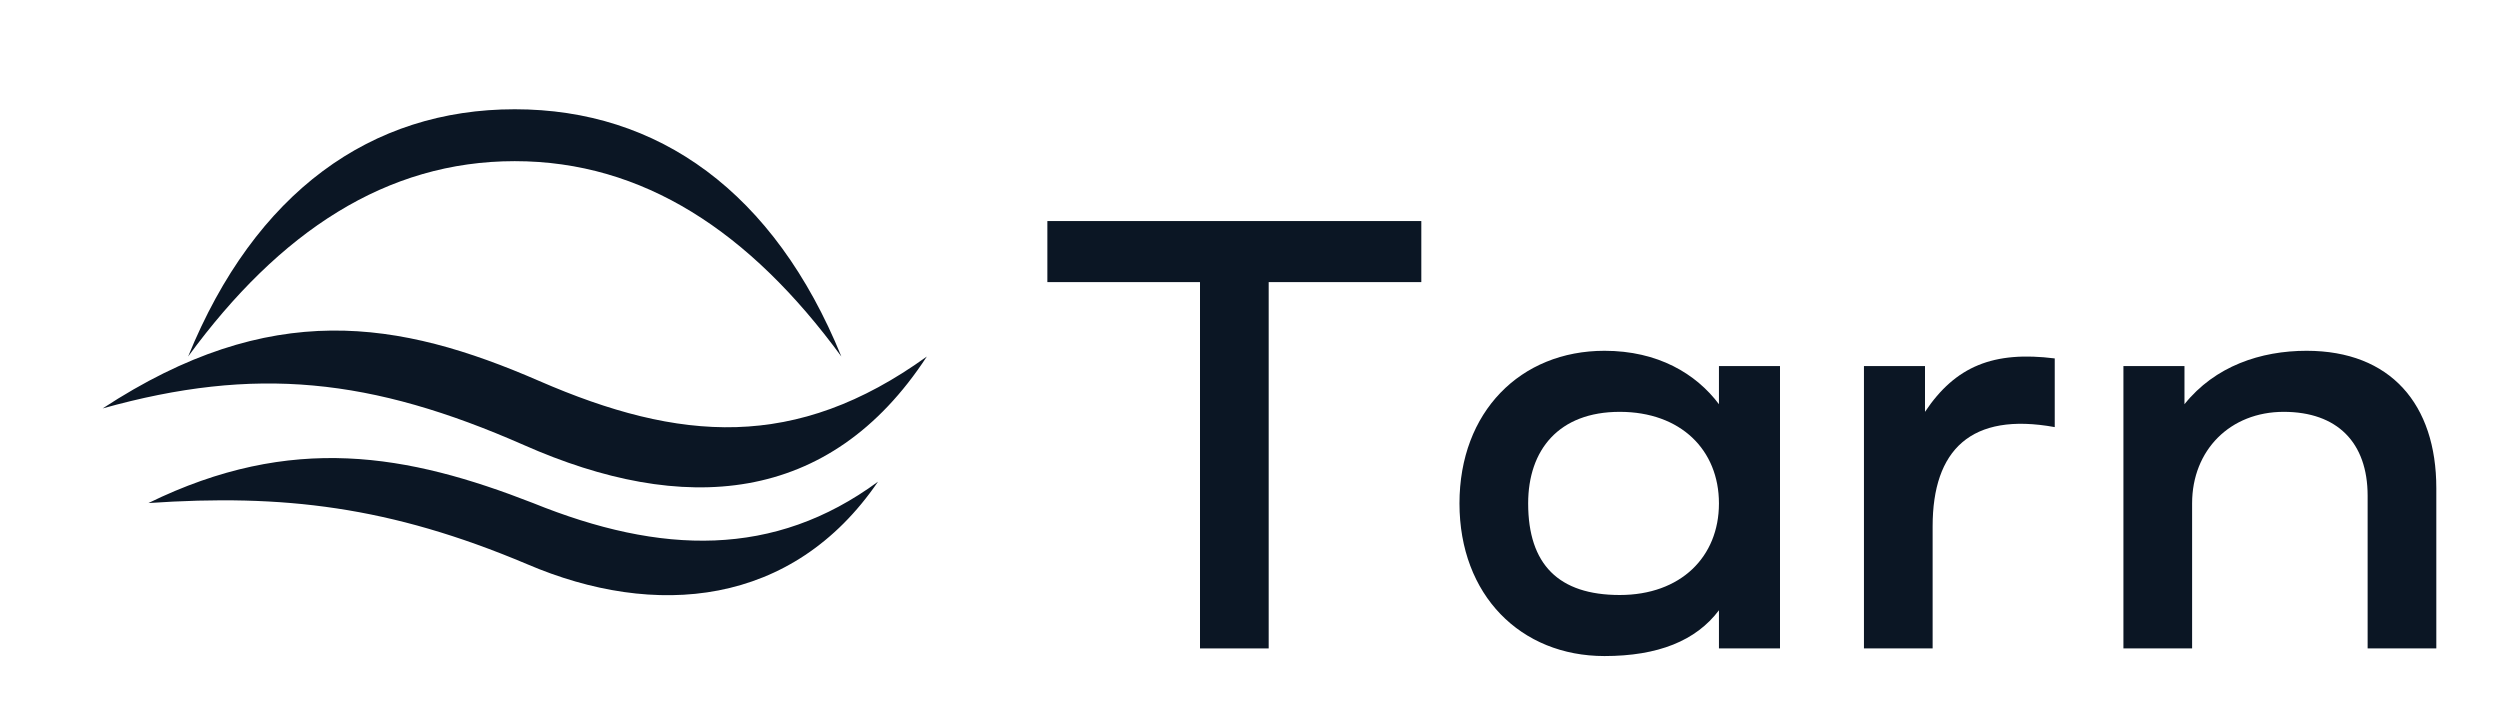
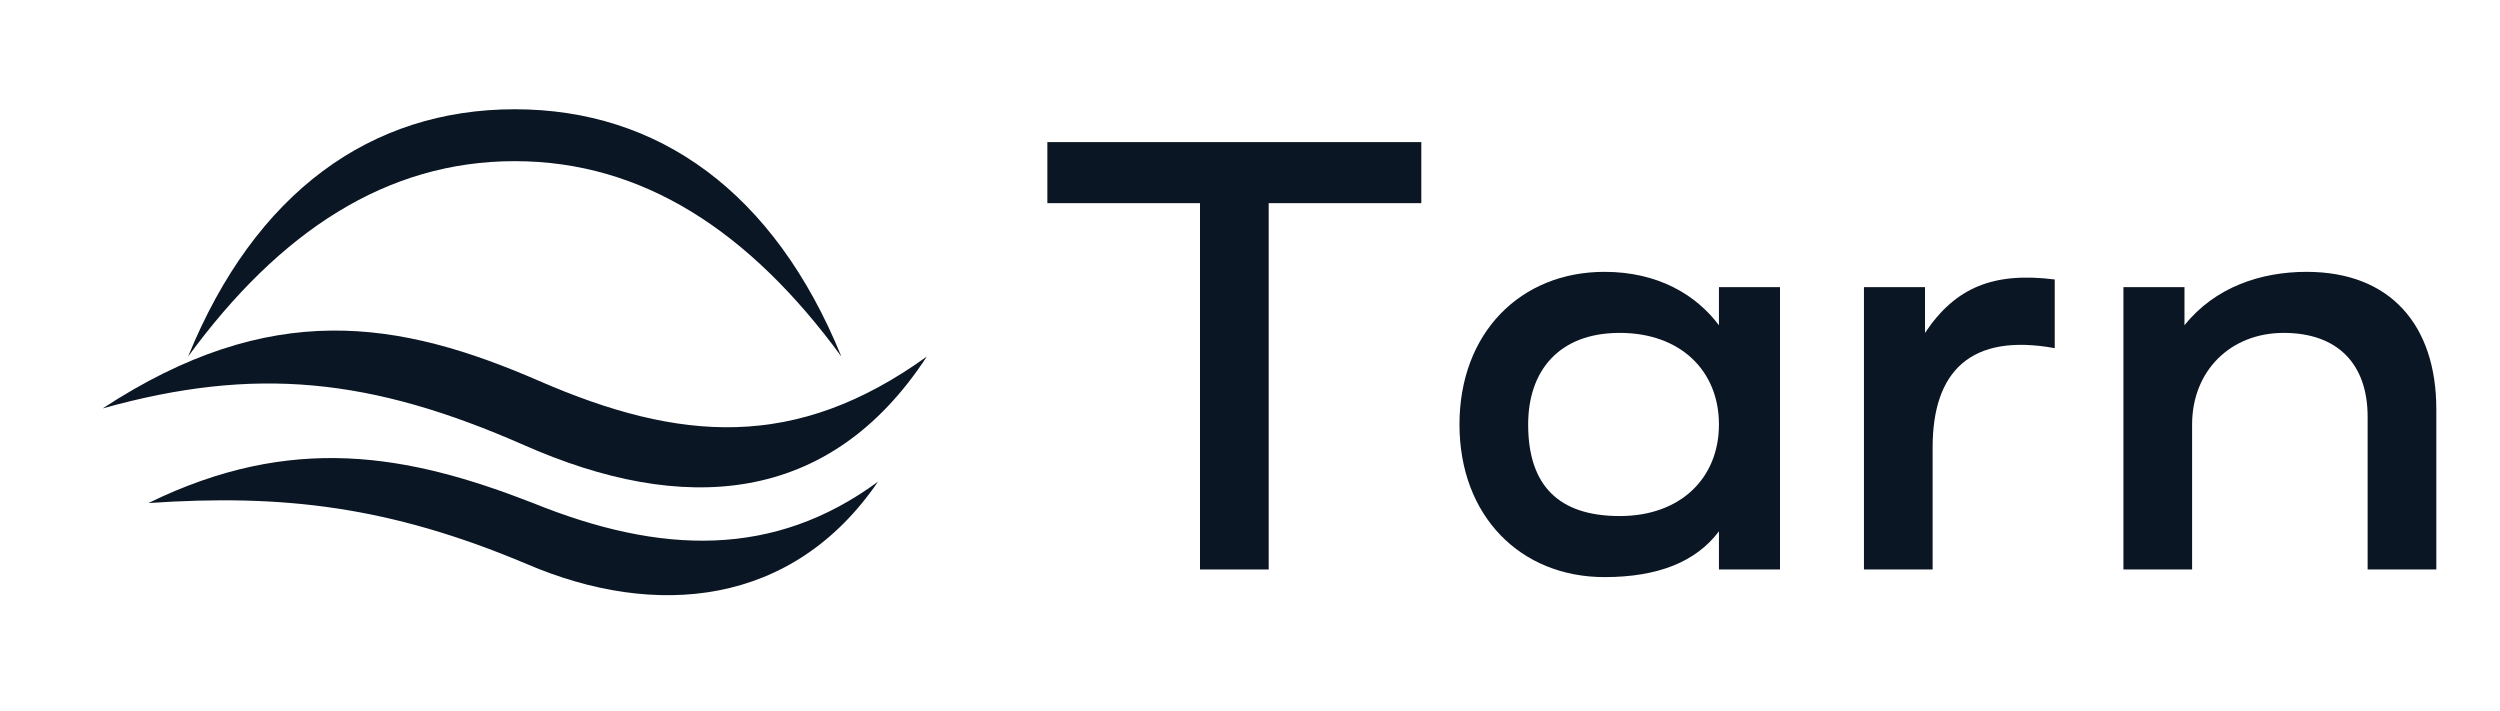
<svg xmlns="http://www.w3.org/2000/svg" viewBox="0 0 475 135">
  <g transform="translate(5 8) scale(.58)">
    <path fill="#0B1624" fill-rule="evenodd" d="M 53 103 C 75 49 113 22 160 22 C 207 22 245 49 267 103 C 237 62 202 39 160 39 C 118 39 83 62 53 103 Z" />
    <path fill="#0B1624" fill-rule="evenodd" d="M 25 120 C 80 84 122 91 168 111 C 214 131 252 134 295 103 C 263 152 215 155 163 132 C 113 110 75 106 25 120 Z" />
    <path fill="#0B1624" fill-rule="evenodd" d="M 40 151 C 87 128 125 135 166 151 C 208 168 245 169 279 144 C 251 185 206 189 164 171 C 119 152 84 148 40 151 Z" />
  </g>
-   <g transform="translate(199 42) scale(1.45)">
+   <g transform="translate(199 27) scale(1.45)">
    <path fill="#0B1624" fill-rule="evenodd" d="M 0 0 L 49 0 L 49 8 L 29 8 L 29 56 L 20 56 L 20 8 L 0 8 Z" />
    <path fill="#0B1624" fill-rule="evenodd" d="M 88 19 L 96 19 L 96 56 L 88 56 L 88 51 C 85 55 80 57 73 57 C 62 57 54 49 54 37 C 54 25 62 17 73 17 C 80 17 85 20 88 24 Z M 75 25 C 67 25 63 30 63 37 C 63 45 67 49 75 49 C 83 49 88 44 88 37 C 88 30 83 25 75 25 Z" />
    <path fill="#0B1624" fill-rule="evenodd" d="M 107 19 L 115 19 L 115 25 C 119 19 124 17 132 18 L 132 27 C 121 25 116 30 116 40 L 116 56 L 107 56 Z" />
    <path fill="#0B1624" fill-rule="evenodd" d="M 141 19 L 149 19 L 149 24 C 153 19 159 17 165 17 C 176 17 182 24 182 35 L 182 56 L 173 56 L 173 36 C 173 29 169 25 162 25 C 155 25 150 30 150 37 L 150 56 L 141 56 Z" />
  </g>
</svg>
